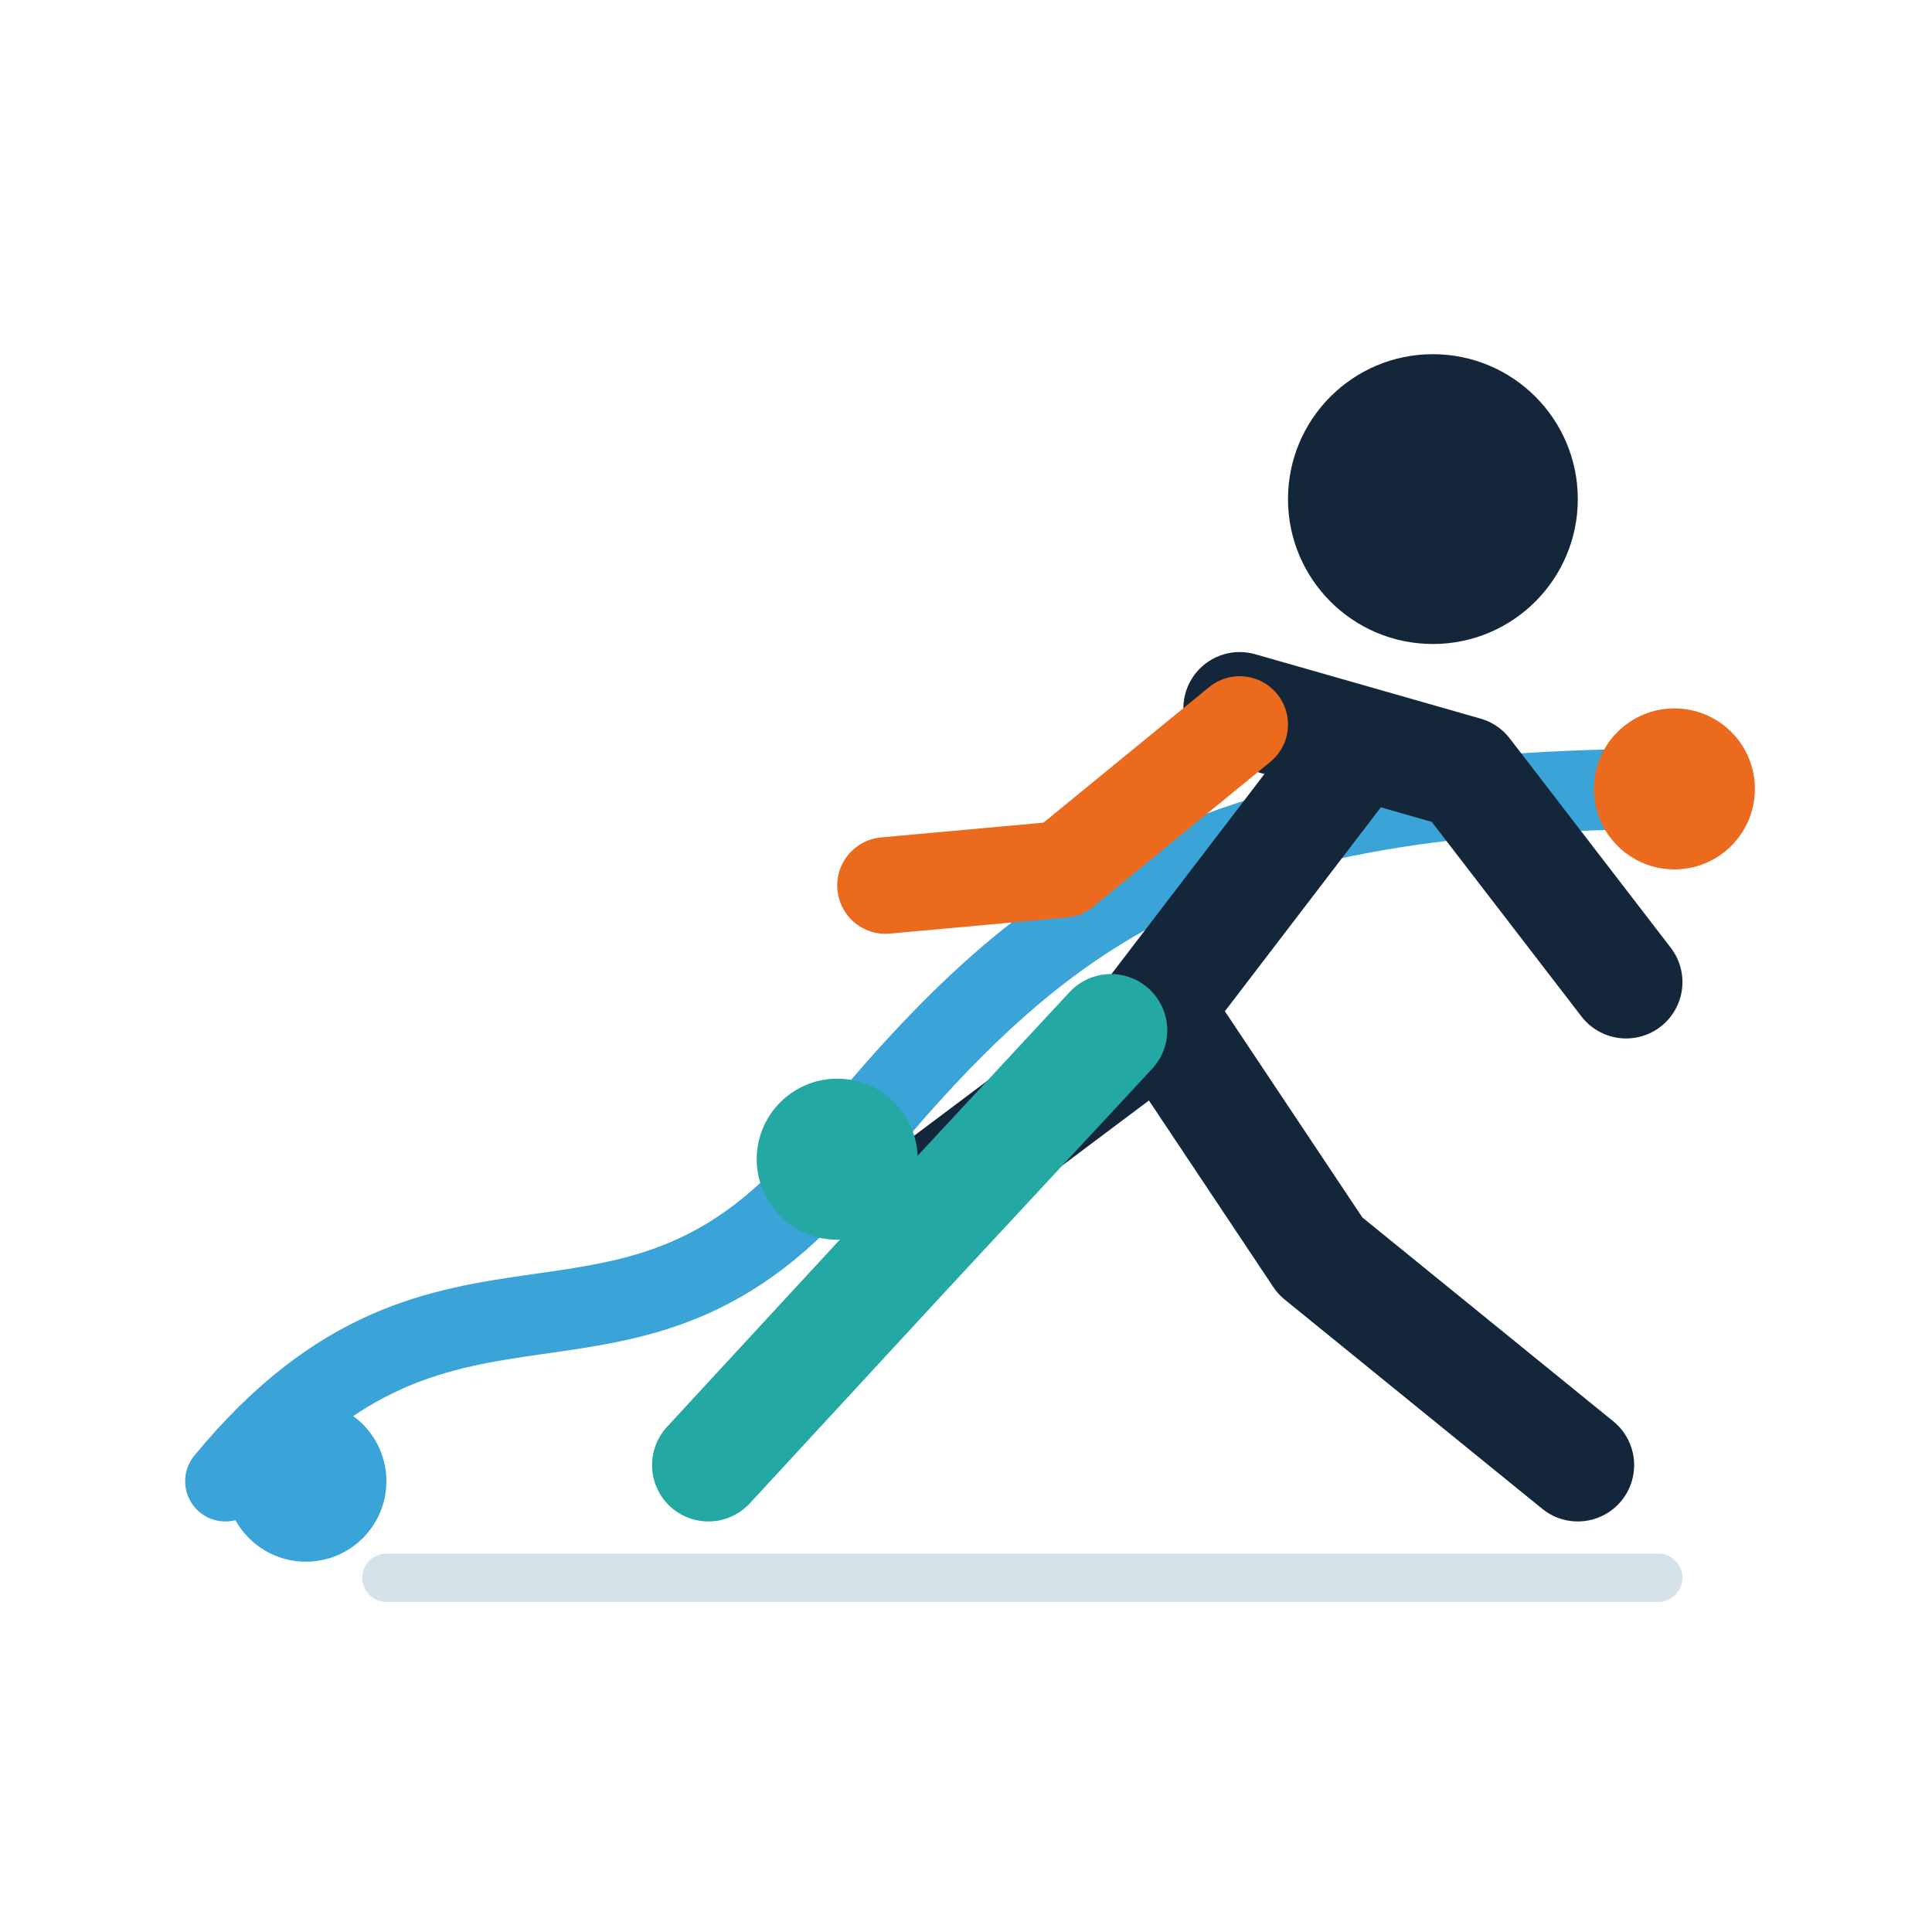
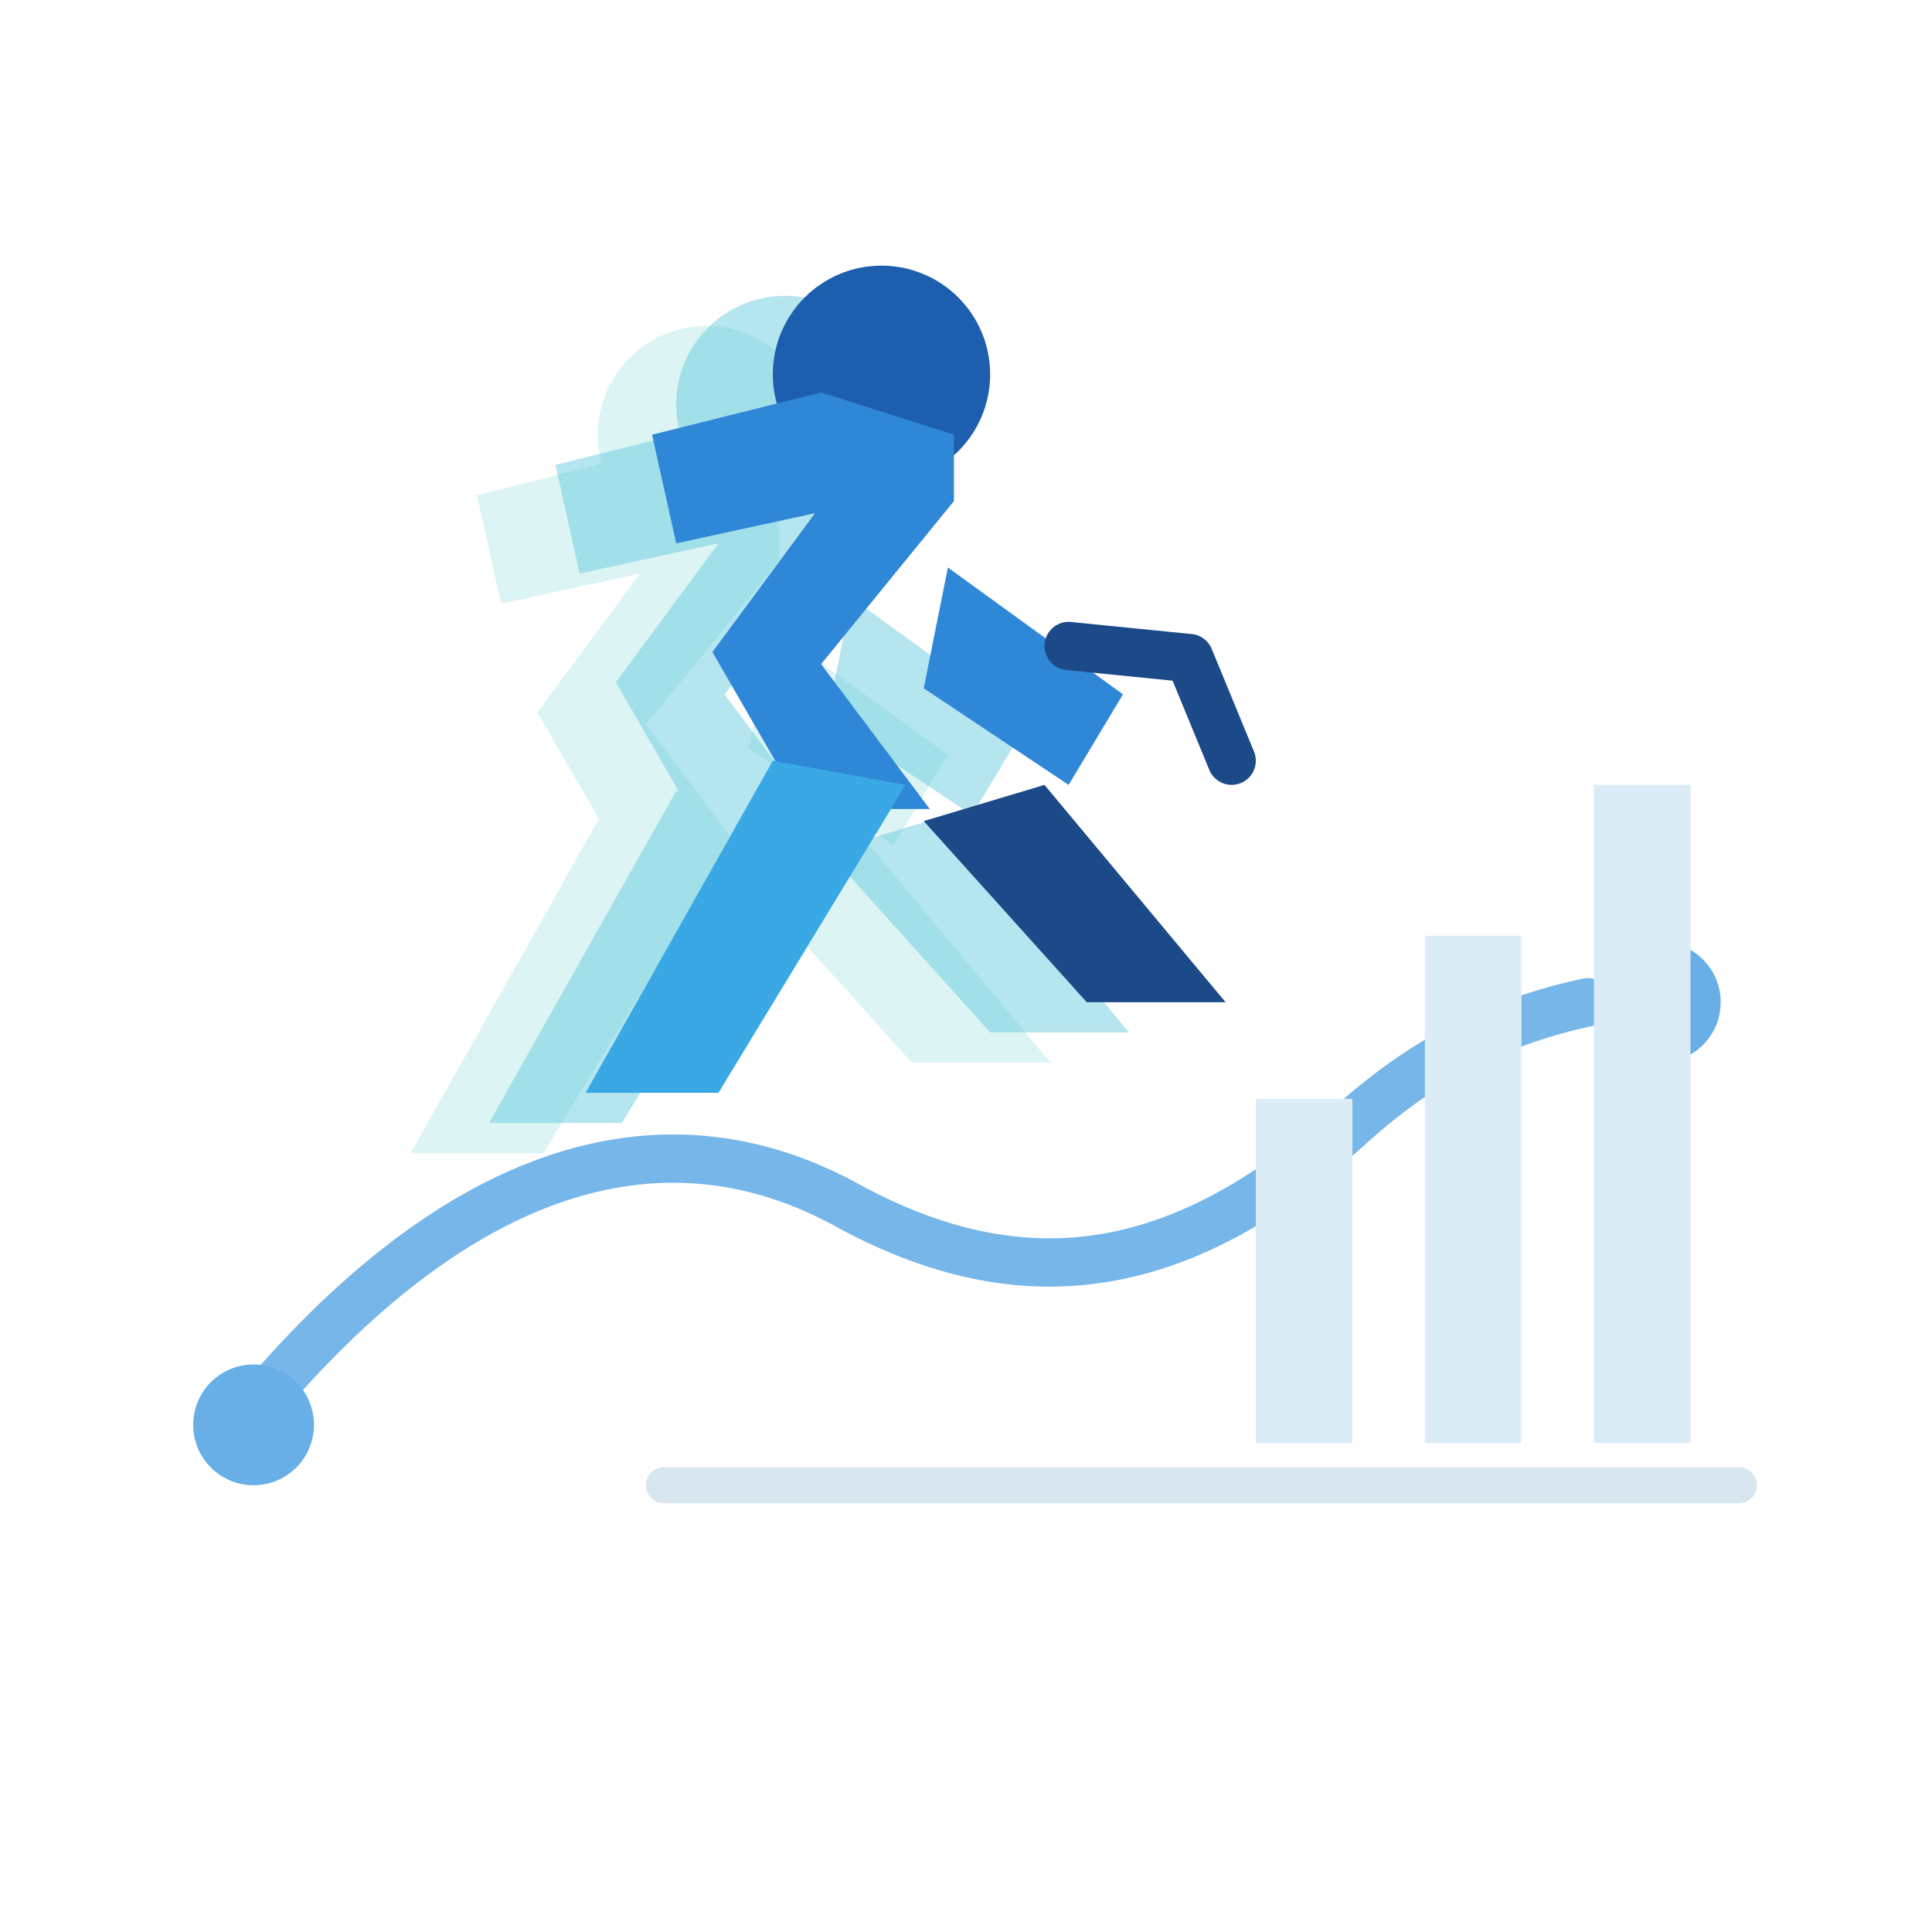
- <svg xmlns="http://www.w3.org/2000/svg" viewBox="0 0 120 120" fill="none">
-   <path d="M14 92C28 75 39 88 52 72C65 56 75 49 104 49" stroke="#3AA3D7" stroke-width="5" stroke-linecap="round" />
-   <circle cx="89" cy="31" r="9" fill="#14263A" />
-   <path d="M77 44L91 48L101 61" stroke="#14263A" stroke-width="7" stroke-linecap="round" stroke-linejoin="round" />
-   <path d="M83 48L70 65L58 74" stroke="#14263A" stroke-width="7" stroke-linecap="round" stroke-linejoin="round" />
-   <path d="M72 63L82 78L98 91" stroke="#14263A" stroke-width="7" stroke-linecap="round" stroke-linejoin="round" />
-   <path d="M69 64L56 78L44 91" stroke="#23A8A4" stroke-width="7" stroke-linecap="round" stroke-linejoin="round" />
-   <path d="M77 45L66 54L55 55" stroke="#EB6A1D" stroke-width="6" stroke-linecap="round" stroke-linejoin="round" />
-   <circle cx="19" cy="92" r="5" fill="#3AA3D7" />
-   <circle cx="52" cy="72" r="5" fill="#23A8A4" />
-   <circle cx="104" cy="49" r="5" fill="#EB6A1D" />
-   <path d="M24 98H103" stroke="#D5E2E9" stroke-width="3" stroke-linecap="round" />
+ <svg xmlns="http://www.w3.org/2000/svg" viewBox="0 0 320 320" fill="none">
+   <path d="M40 236c34-42 69-54 101-36c28 15 54 12 82-13c13-12 26-18 40-21" stroke="#68AEE7" stroke-width="8" stroke-linecap="round" opacity=".9" />
+   <circle cx="42" cy="236" r="10" fill="#68AEE7" />
+   <circle cx="275" cy="166" r="10" fill="#68AEE7" />
+   <path d="M208 239h16v-57h-16v57Z" fill="#DCECF7" />
+   <path d="M236 239h16v-84h-16v84Z" fill="#DCECF7" />
+   <path d="M264 239h16v-109h-16v109Z" fill="#DCECF7" />
+   <g opacity=".25">
+     <circle cx="117" cy="72" r="18" fill="#74D7D4" />
+     <path d="M129 93l-22 27l18 24h-21l-15-26l17-23l-23 5l-4-18l28-7l22 7Zm-1 11l29 21l-9 15l-24-16l4-20Z" fill="#74D7D4" />
+     <path d="M144 140l30 36h-23l-27-30l20-6Z" fill="#74D7D4" />
+     <path d="M121 140l-31 51H68l31-55l22 4Z" fill="#74D7D4" />
+   </g>
+   <g opacity=".45">
+     <circle cx="130" cy="67" r="18" fill="#5BC6DB" />
+     <path d="M142 88l-22 27l18 24h-21l-15-26l17-23l-23 5l-4-18l28-7l22 7Zm-1 11l29 21l-9 15l-24-16l4-20Z" fill="#5BC6DB" />
+     <path d="M157 135l30 36h-23l-27-30l20-6Z" fill="#5BC6DB" />
+     <path d="M134 135l-31 51H81l31-55l22 4Z" fill="#5BC6DB" />
+   </g>
+   <circle cx="146" cy="62" r="18" fill="#1D5FAE" />
+   <path d="M158 83l-22 27l18 24h-21l-15-26l17-23l-23 5l-4-18l28-7l22 7Zm-1 11l29 21l-9 15l-24-16l4-20Z" fill="#2F87D7" />
+   <path d="M173 130l30 36h-23l-27-30l20-6Z" fill="#1C4A89" />
+   <path d="M150 130l-31 51H97l31-55l22 4Z" fill="#39A8E4" />
+   <path d="M177 107l20 2l7 17" stroke="#1C4A89" stroke-width="8" stroke-linecap="round" stroke-linejoin="round" />
+   <path d="M110 246h178" stroke="#D8E6EF" stroke-width="6" stroke-linecap="round" />
</svg>
